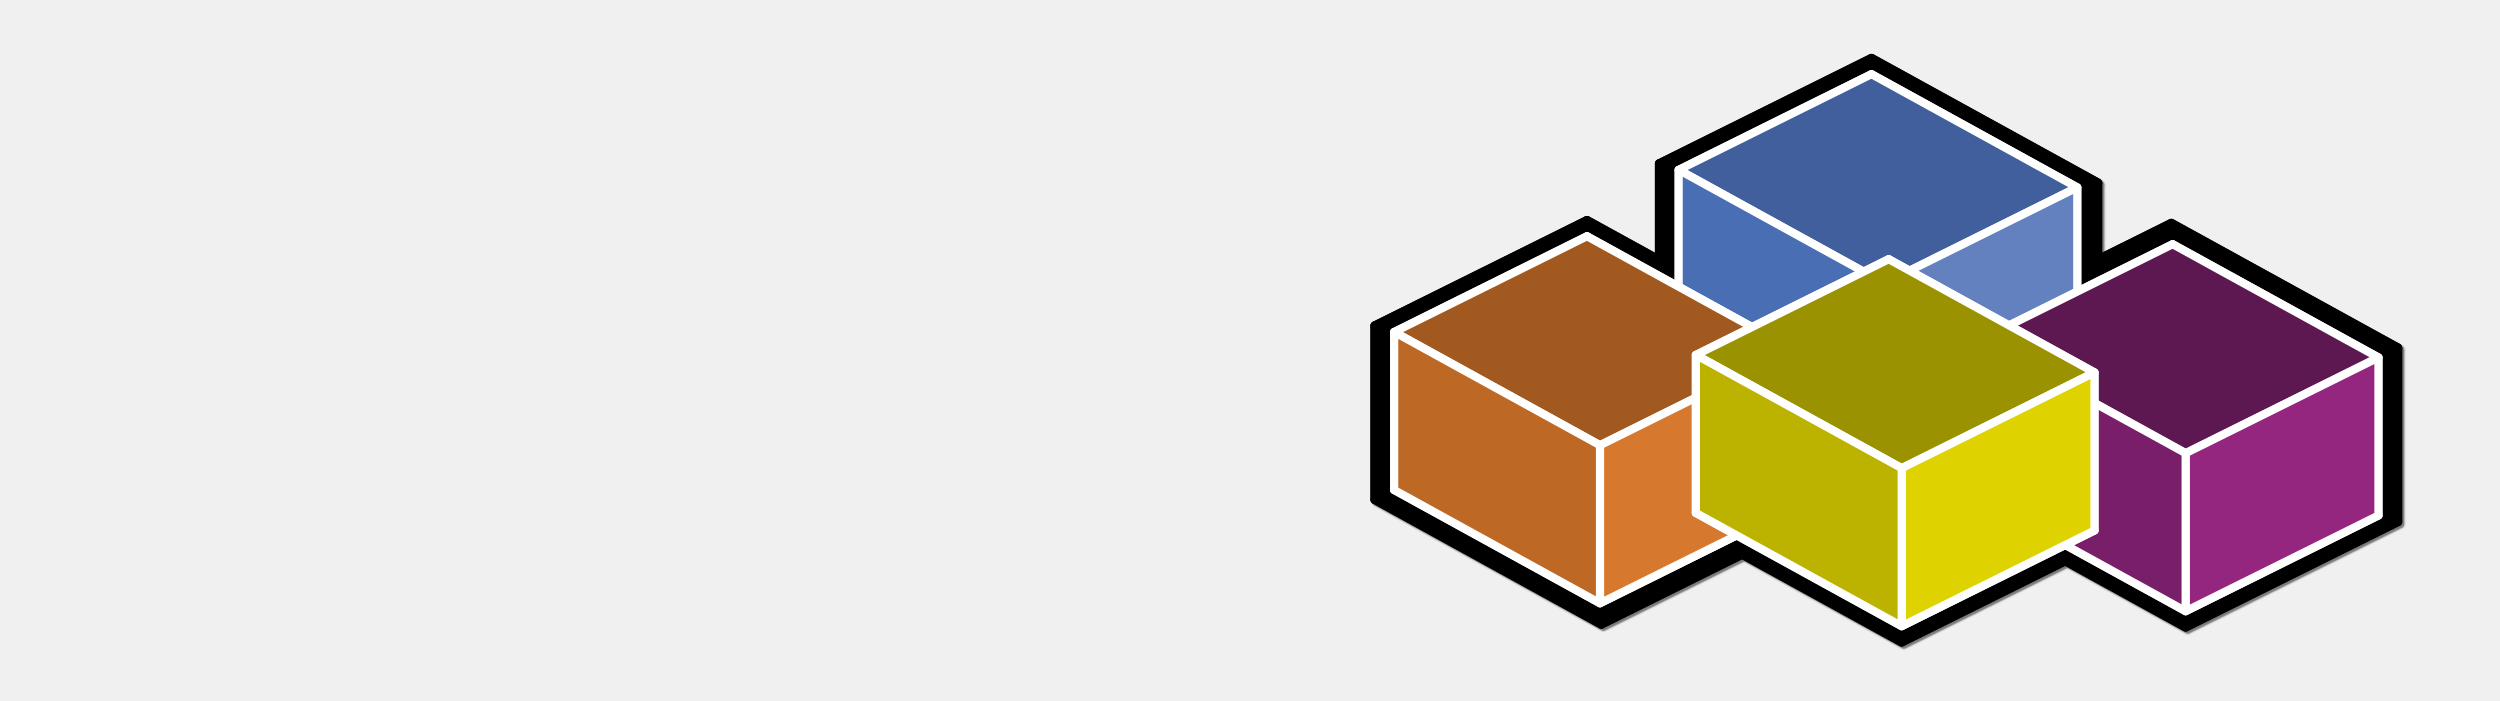
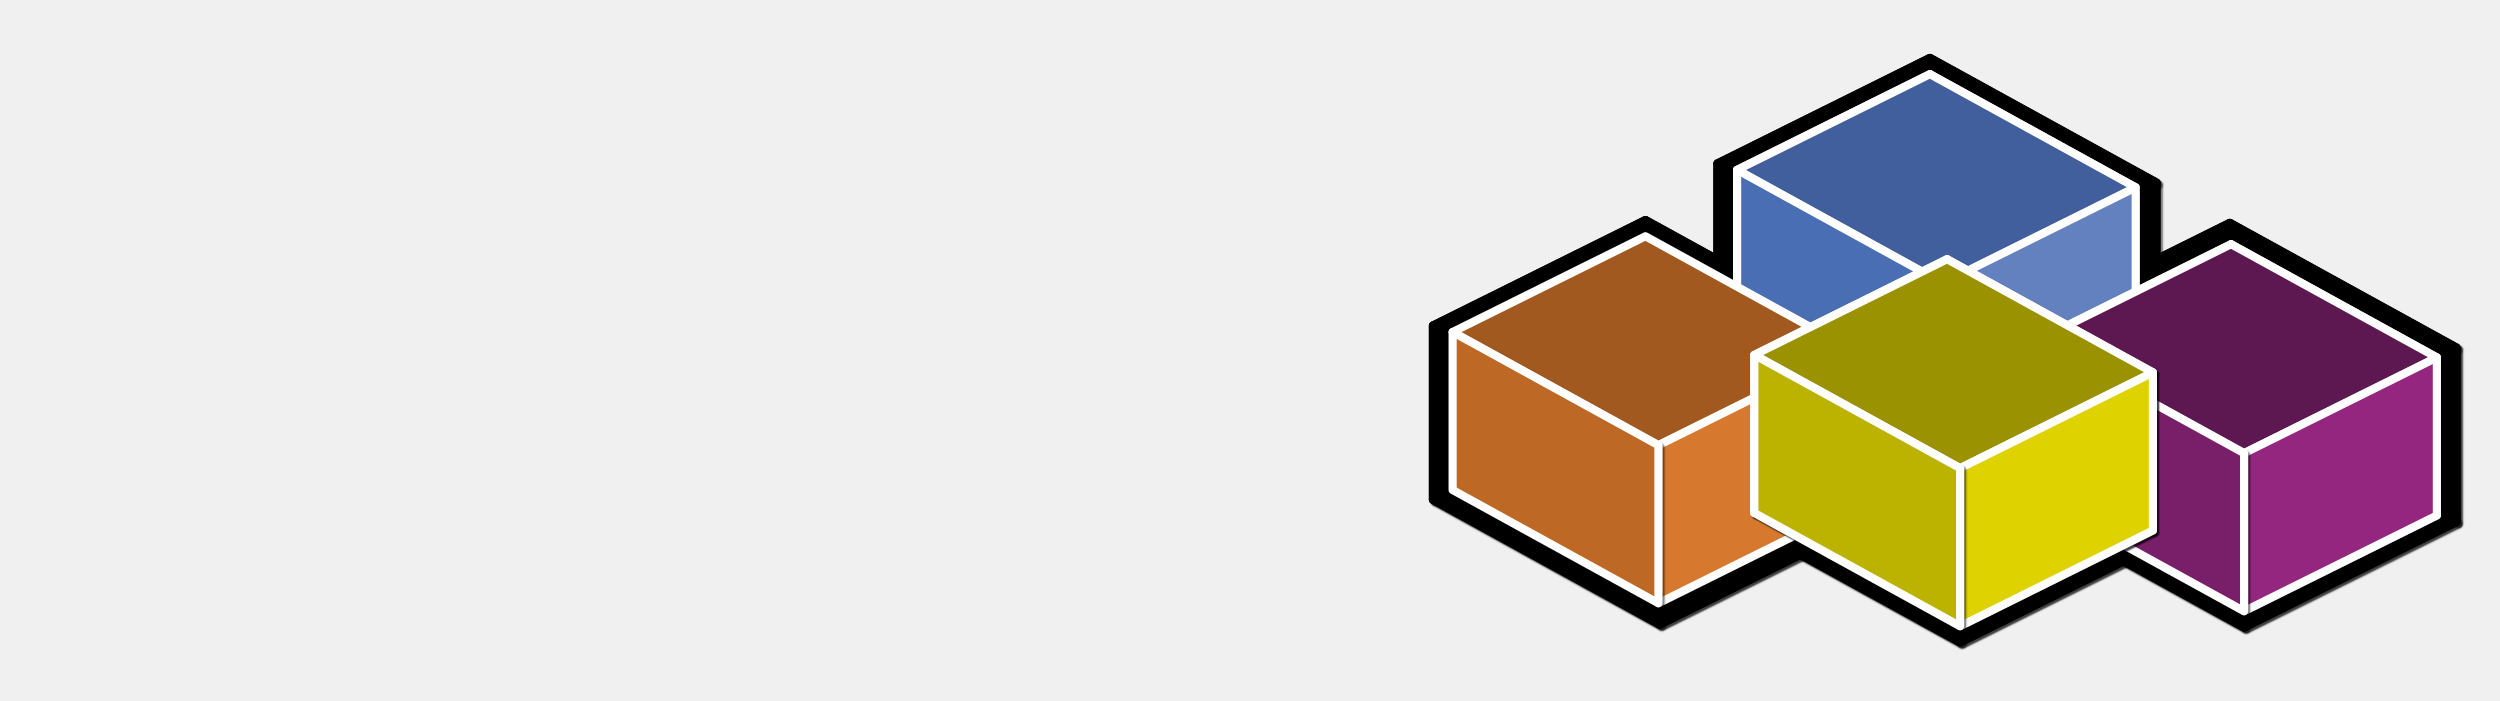
<svg xmlns="http://www.w3.org/2000/svg" version="1.1" id="svg2" width="6951.808" height="1947.473" viewBox="0 0 6951.808 1947.473">
  <defs id="defs6">
    <filter style="color-interpolation-filters:sRGB" id="filter1342">
      <feFlood flood-opacity="0.498" flood-color="rgb(0,0,0)" result="flood" id="feFlood1332" />
      <feComposite in="flood" in2="SourceGraphic" operator="in" result="composite1" id="feComposite1334" />
      <feGaussianBlur in="composite1" stdDeviation="3" result="blur" id="feGaussianBlur1336" />
      <feOffset dx="6" dy="6" result="offset" id="feOffset1338" />
      <feComposite in="SourceGraphic" in2="offset" operator="over" result="composite2" id="feComposite1340" />
    </filter>
    <filter style="color-interpolation-filters:sRGB" id="filter1406">
      <feFlood flood-opacity="0.498" flood-color="rgb(0,0,0)" result="flood" id="feFlood1396" />
      <feComposite in="flood" in2="SourceGraphic" operator="in" result="composite1" id="feComposite1398" />
      <feGaussianBlur in="composite1" stdDeviation="3" result="blur" id="feGaussianBlur1400" />
      <feOffset dx="6" dy="6" result="offset" id="feOffset1402" />
      <feComposite in="SourceGraphic" in2="offset" operator="over" result="composite2" id="feComposite1404" />
    </filter>
+     <filter style="color-interpolation-filters:sRGB;" id="filter1180">
+       <feFlood flood-opacity="0.498" flood-color="rgb(0,0,0)" result="flood" id="feFlood1170" />
+       <feComposite in="flood" in2="SourceGraphic" operator="in" result="composite1" id="feComposite1172" />
+       <feGaussianBlur in="composite1" stdDeviation="3" result="blur" id="feGaussianBlur1174" />
+       <feOffset dx="6" dy="6" result="offset" id="feOffset1176" />
+       <feComposite in="SourceGraphic" in2="offset" operator="over" result="composite2" id="feComposite1178" />
+     </filter>
+     <filter style="color-interpolation-filters:sRGB;" id="filter1290">
+       <feFlood flood-opacity="0.498" flood-color="rgb(0,0,0)" result="flood" id="feFlood1280" />
+       <feComposite in="flood" in2="SourceGraphic" operator="in" result="composite1" id="feComposite1282" />
+       <feGaussianBlur in="composite1" stdDeviation="3" result="blur" id="feGaussianBlur1284" />
+       <feOffset dx="6" dy="6" result="offset" id="feOffset1286" />
+       <feComposite in="SourceGraphic" in2="offset" operator="over" result="composite2" id="feComposite1288" />
+     </filter>
  </defs>
+   <flowRoot transform="matrix(5.441454,0,0,3.027305,-11012.233,-324.0787)" style="font-style:normal;font-variant:normal;font-weight:normal;font-stretch:normal;font-size:164.257px;line-height:164.257px;font-family:Arial;-inkscape-font-specification:Arial;letter-spacing:0px;word-spacing:0px;opacity:1;fill:#000000;fill-opacity:1;stroke:#000000;stroke-width:24.639;stroke-miterlimit:4;stroke-dasharray:none;filter:url(#filter1290)" id="flowRoot1266" xml:space="preserve">
+     <flowRegion style="font-style:normal;font-variant:normal;font-weight:normal;font-stretch:normal;font-size:164.257px;line-height:164.257px;font-family:Arial;-inkscape-font-specification:Arial;fill:#000000;stroke:#000000;stroke-width:24.639;stroke-miterlimit:4;stroke-dasharray:none" id="flowRegion1254">
+       <rect style="font-style:normal;font-variant:normal;font-weight:normal;font-stretch:normal;font-size:164.257px;line-height:164.257px;font-family:Arial;-inkscape-font-specification:Arial;fill:#000000;stroke:#000000;stroke-width:24.639;stroke-miterlimit:4;stroke-dasharray:none" y="185.205" x="2056.25" height="671.875" width="753.125" id="rect1252" />
+     </flowRegion>
+     <flowPara style="font-style:normal;font-variant:normal;font-weight:bold;font-stretch:normal;font-size:197.108px;line-height:2.464px;font-family:Play;-inkscape-font-specification:'Play Bold';font-variant-ligatures:normal;font-variant-caps:normal;font-variant-numeric:normal;font-feature-settings:normal;text-align:start;letter-spacing:17.247px;writing-mode:lr-tb;text-anchor:start;fill:#000000;stroke:#000000;stroke-width:24.639;stroke-miterlimit:4;stroke-dasharray:none;stroke-opacity:1" id="flowPara1256">VBA</flowPara>
+     <flowPara id="flowPara1260" style="font-style:normal;font-variant:normal;font-weight:bold;font-stretch:normal;font-size:164.257px;font-family:Play;-inkscape-font-specification:'Play Bold';font-variant-ligatures:normal;font-variant-caps:normal;font-variant-numeric:normal;font-feature-settings:normal;text-align:start;letter-spacing:0.527px;writing-mode:lr-tb;text-anchor:start;fill:#000000;stroke:#000000;stroke-width:24.639;stroke-miterlimit:4;stroke-dasharray:none;stroke-opacity:1">
+       <flowSpan id="flowSpan1258" style="font-style:normal;font-variant:normal;font-weight:bold;font-stretch:normal;font-size:197.108px;font-family:Play;-inkscape-font-specification:'Play Bold';font-variant-ligatures:normal;font-variant-caps:normal;font-variant-numeric:normal;font-feature-settings:normal;text-align:start;letter-spacing:17.247px;word-spacing:17.247px;writing-mode:lr-tb;text-anchor:start;fill:#000000;stroke:#000000;stroke-width:24.639;stroke-miterlimit:4;stroke-dasharray:none">B</flowSpan>ETTER</flowPara>
+     <flowPara id="flowPara1264" style="font-style:normal;font-variant:normal;font-weight:bold;font-stretch:normal;font-size:164.257px;font-family:Play;-inkscape-font-specification:'Play Bold';font-variant-ligatures:normal;font-variant-caps:normal;font-variant-numeric:normal;font-feature-settings:normal;text-align:start;letter-spacing:0.527px;writing-mode:lr-tb;text-anchor:start;fill:#000000;stroke:#000000;stroke-width:24.639;stroke-miterlimit:4;stroke-dasharray:none;stroke-opacity:1">
+       <flowSpan id="flowSpan1262" style="font-style:normal;font-variant:normal;font-weight:bold;font-stretch:normal;font-size:197.108px;font-family:Play;-inkscape-font-specification:'Play Bold';font-variant-ligatures:normal;font-variant-caps:normal;font-variant-numeric:normal;font-feature-settings:normal;text-align:start;letter-spacing:17.247px;writing-mode:lr-tb;text-anchor:start;fill:#000000;stroke:#000000;stroke-width:24.639;stroke-miterlimit:4;stroke-dasharray:none">A</flowSpan>RRAY</flowPara>
+   </flowRoot>
+   <flowRoot xml:space="preserve" id="flowRoot6599" style="font-style:normal;font-variant:normal;font-weight:normal;font-stretch:normal;font-size:164.257px;line-height:164.257px;font-family:Arial;-inkscape-font-specification:Arial;letter-spacing:0px;word-spacing:0px;opacity:1;fill:#ffffff;fill-opacity:1;stroke:#ffffff;stroke-width:5.42;stroke-miterlimit:4;stroke-dasharray:none" transform="matrix(5.441454,0,0,3.027305,-11012.233,-324.0787)">
+     <flowRegion id="flowRegion6601" style="font-style:normal;font-variant:normal;font-weight:normal;font-stretch:normal;font-size:164.257px;line-height:164.257px;font-family:Arial;-inkscape-font-specification:Arial;fill:#ffffff;stroke:#ffffff;stroke-width:5.42;stroke-miterlimit:4;stroke-dasharray:none">
+       <rect id="rect6603" width="753.125" height="671.875" x="2056.25" y="185.205" style="font-style:normal;font-variant:normal;font-weight:normal;font-stretch:normal;font-size:164.257px;line-height:164.257px;font-family:Arial;-inkscape-font-specification:Arial;fill:#ffffff;stroke:#ffffff;stroke-width:5.42;stroke-miterlimit:4;stroke-dasharray:none" />
+     </flowRegion>
+     <flowPara id="flowPara6605" style="font-style:normal;font-variant:normal;font-weight:bold;font-stretch:normal;font-size:197.108px;line-height:2.464px;font-family:Play;-inkscape-font-specification:'Play Bold';font-variant-ligatures:normal;font-variant-caps:normal;font-variant-numeric:normal;font-feature-settings:normal;text-align:start;letter-spacing:17.247px;writing-mode:lr-tb;text-anchor:start;fill:#ff0000;stroke:#ffffff;stroke-width:5.42;stroke-miterlimit:4;stroke-dasharray:none;stroke-opacity:1">VBA</flowPara>
+     <flowPara style="font-style:normal;font-variant:normal;font-weight:bold;font-stretch:normal;font-size:164.257px;font-family:Play;-inkscape-font-specification:'Play Bold';font-variant-ligatures:normal;font-variant-caps:normal;font-variant-numeric:normal;font-feature-settings:normal;text-align:start;letter-spacing:0.527px;writing-mode:lr-tb;text-anchor:start;fill:#ffffff;stroke:#ffffff;stroke-width:5.42;stroke-miterlimit:4;stroke-dasharray:none;stroke-opacity:1" id="flowPara6609">
+       <flowSpan style="font-style:normal;font-variant:normal;font-weight:bold;font-stretch:normal;font-size:197.108px;font-family:Play;-inkscape-font-specification:'Play Bold';font-variant-ligatures:normal;font-variant-caps:normal;font-variant-numeric:normal;font-feature-settings:normal;text-align:start;letter-spacing:17.247px;word-spacing:17.247px;writing-mode:lr-tb;text-anchor:start;fill:#ff0000;stroke:#ffffff;stroke-width:5.42;stroke-miterlimit:4;stroke-dasharray:none" id="flowSpan6615">B</flowSpan>ETTER</flowPara>
+     <flowPara style="font-style:normal;font-variant:normal;font-weight:bold;font-stretch:normal;font-size:164.257px;font-family:Play;-inkscape-font-specification:'Play Bold';font-variant-ligatures:normal;font-variant-caps:normal;font-variant-numeric:normal;font-feature-settings:normal;text-align:start;letter-spacing:0.527px;writing-mode:lr-tb;text-anchor:start;fill:#ffffff;stroke:#ffffff;stroke-width:5.42;stroke-miterlimit:4;stroke-dasharray:none;stroke-opacity:1" id="flowPara6611">
+       <flowSpan style="font-style:normal;font-variant:normal;font-weight:bold;font-stretch:normal;font-size:197.108px;font-family:Play;-inkscape-font-specification:'Play Bold';font-variant-ligatures:normal;font-variant-caps:normal;font-variant-numeric:normal;font-feature-settings:normal;text-align:start;letter-spacing:17.247px;writing-mode:lr-tb;text-anchor:start;fill:#ff0000;stroke:#ffffff;stroke-width:5.42;stroke-miterlimit:4;stroke-dasharray:none" id="flowSpan6613">A</flowSpan>RRAY</flowPara>
+   </flowRoot>
  <g id="g5362">
    <path id="path5364" style="fill:#353564;fill-rule:evenodd;stroke:none;stroke-linejoin:round" d="M 8580.66,0.604 V 3.339 l 1.216,-0.604 V -1.6613151e-4 Z" points="8580.66,3.339 8581.876,2.735 8581.876,-0 8580.66,0.604 " />
    <path id="path5374" style="fill:#e9e9ff;fill-rule:evenodd;stroke:none;stroke-linejoin:round" d="M 8581.876,-1.6613151e-4 8582.615,0.406 V 3.142 l -0.739,-0.407 z" points="8582.615,0.406 8582.615,3.142 8581.876,2.735 8581.876,-0 " />
    <path id="path5372" style="fill:#afafde;fill-rule:evenodd;stroke:none;stroke-linejoin:round" d="m 8580.66,3.339 0.739,0.407 1.216,-0.604 -0.739,-0.407 z" points="8581.399,3.745 8582.615,3.142 8581.876,2.735 8580.66,3.339 " />
    <path id="path5366" style="fill:#4d4d9f;fill-rule:evenodd;stroke:none;stroke-linejoin:round" d="m 8580.66,0.604 0.739,0.407 1.216,-0.604 -0.739,-0.407 z" points="8581.399,1.01 8582.615,0.406 8581.876,-0 8580.66,0.604 " />
    <path id="path5370" style="fill:#d7d7ff;fill-rule:evenodd;stroke:none;stroke-linejoin:round" d="m 8581.399,1.01 v 2.735 l 1.216,-0.604 V 0.406 Z" points="8581.399,3.745 8582.615,3.142 8582.615,0.406 8581.399,1.01 " />
    <path id="path5368" style="fill:#8686bf;fill-rule:evenodd;stroke:none;stroke-linejoin:round" d="m 8580.66,0.604 0.739,0.407 V 3.745 L 8580.66,3.339 Z" points="8581.399,1.01 8581.399,3.745 8580.66,3.339 8580.66,0.604 " />
  </g>
  <flowRoot xml:space="preserve" id="flowRoot6591" style="font-style:normal;font-weight:normal;font-size:40px;line-height:1.25;font-family:sans-serif;letter-spacing:0px;word-spacing:0px;fill:#000000;fill-opacity:1;stroke:none" transform="translate(-2243.948,3578.229)">
    <flowRegion id="flowRegion6593">
      <rect id="rect6595" width="3412.5" height="706.25" x="1881.25" y="203.955" />
    </flowRegion>
    <flowPara id="flowPara6597" />
  </flowRoot>
-   <flowRoot xml:space="preserve" id="flowRoot6599" style="font-style:normal;font-variant:normal;font-weight:normal;font-stretch:normal;font-size:164.257px;line-height:164.257px;font-family:Arial;-inkscape-font-specification:Arial;letter-spacing:0px;word-spacing:0px;fill:#ffffff;fill-opacity:1;stroke:none;stroke-width:3.78;stroke-miterlimit:4;stroke-dasharray:none;filter:url(#filter1342);opacity:1;" transform="matrix(5.441454,0,0,3.027305,-10857.483,-325.5354)">
-     <flowRegion id="flowRegion6601" style="font-style:normal;font-variant:normal;font-weight:normal;font-stretch:normal;font-size:164.257px;line-height:164.257px;font-family:Arial;-inkscape-font-specification:Arial;fill:#ffffff;stroke:none;stroke-width:3.78;stroke-miterlimit:4;stroke-dasharray:none;">
-       <rect id="rect6603" width="753.125" height="671.875" x="2056.25" y="185.205" style="font-style:normal;font-variant:normal;font-weight:normal;font-stretch:normal;font-size:164.257px;line-height:164.257px;font-family:Arial;-inkscape-font-specification:Arial;fill:#ffffff;stroke:none;stroke-width:3.78;stroke-miterlimit:4;stroke-dasharray:none;" />
-     </flowRegion>
-     <flowPara id="flowPara6605" style="font-style:normal;font-variant:normal;font-weight:bold;font-stretch:normal;font-size:164.257px;line-height:2.464px;font-family:Play;-inkscape-font-specification:'Play Bold';font-variant-ligatures:normal;font-variant-caps:normal;font-variant-numeric:normal;font-feature-settings:normal;text-align:start;letter-spacing:17.247px;writing-mode:lr-tb;text-anchor:start;fill:#ff0000;stroke:none;stroke-width:3.78;stroke-miterlimit:4;stroke-dasharray:none;stroke-opacity:1;">VBA</flowPara>
-     <flowPara style="font-style:normal;font-variant:normal;font-weight:bold;font-stretch:normal;font-size:164.257px;font-family:Play;-inkscape-font-specification:'Play Bold';font-variant-ligatures:normal;font-variant-caps:normal;font-variant-numeric:normal;font-feature-settings:normal;text-align:start;letter-spacing:0.527px;writing-mode:lr-tb;text-anchor:start;fill:#ffffff;stroke:none;stroke-width:3.78;stroke-miterlimit:4;stroke-dasharray:none;stroke-opacity:1;" id="flowPara6609">
-       <flowSpan style="font-style:normal;font-variant:normal;font-weight:bold;font-stretch:normal;font-size:164.257px;font-family:Play;-inkscape-font-specification:'Play Bold';font-variant-ligatures:normal;font-variant-caps:normal;font-variant-numeric:normal;font-feature-settings:normal;text-align:start;letter-spacing:0.527px;writing-mode:lr-tb;text-anchor:start;fill:#ff0000;stroke:none;" id="flowSpan6615">B</flowSpan>ETTER</flowPara>
-     <flowPara style="font-style:normal;font-variant:normal;font-weight:bold;font-stretch:normal;font-size:164.257px;font-family:Play;-inkscape-font-specification:'Play Bold';font-variant-ligatures:normal;font-variant-caps:normal;font-variant-numeric:normal;font-feature-settings:normal;text-align:start;letter-spacing:0.527px;writing-mode:lr-tb;text-anchor:start;fill:#ffffff;stroke:none;stroke-width:3.78;stroke-miterlimit:4;stroke-dasharray:none;stroke-opacity:1;" id="flowPara6611">
-       <flowSpan style="font-style:normal;font-variant:normal;font-weight:bold;font-stretch:normal;font-size:164.257px;font-family:Play;-inkscape-font-specification:'Play Bold';font-variant-ligatures:normal;font-variant-caps:normal;font-variant-numeric:normal;font-feature-settings:normal;text-align:start;letter-spacing:0.527px;writing-mode:lr-tb;text-anchor:start;fill:#ff0000;stroke:none;" id="flowSpan6613">A</flowSpan>RRAY</flowPara>
-   </flowRoot>
-   <g id="g6802" transform="translate(900.6235,-960.5718)" style="filter:url(#filter1406);opacity:1">
-     <path d="m 3713.672,1415.679 v 483.286 l 589.722,-292.817 v -483.286 z" style="fill:#000000;fill-rule:evenodd;stroke:#000000;stroke-width:24.945;stroke-linejoin:round;stroke-miterlimit:4;stroke-dasharray:none" id="path6571" />
-     <path d="m 4303.394,1122.861 629.51,346.42 v 483.286 l -629.51,-346.42 z" style="fill:#000000;fill-rule:evenodd;stroke:#000000;stroke-width:24.945;stroke-linejoin:round;stroke-miterlimit:4;stroke-dasharray:none" id="path6573" />
-     <path d="m 3626.307,1837.499 629.51,346.42 589.722,-292.817 -629.51,-346.42 z" style="fill:#000000;fill-rule:evenodd;stroke:#000000;stroke-width:24.945;stroke-linejoin:round;stroke-miterlimit:4;stroke-dasharray:none" id="path6575" />
-     <path d="m 3713.672,1415.679 629.51,346.42 589.722,-292.818 -629.51,-346.42 z" style="fill:#000000;fill-opacity:1;fill-rule:evenodd;stroke:#000000;stroke-width:24.945;stroke-linejoin:round;stroke-miterlimit:4;stroke-dasharray:none" id="path6577" />
-     <path d="m 3713.672,1415.679 629.51,346.42 v 483.286 l -629.51,-346.42 z" style="fill:#000000;fill-opacity:1;fill-rule:evenodd;stroke:#000000;stroke-width:24.945;stroke-linejoin:round;stroke-miterlimit:4;stroke-dasharray:none" id="path6581" />
-     <path d="m 4547.535,1874.379 v 483.286 l 589.722,-292.818 v -483.286 z" style="fill:#000000;fill-rule:evenodd;stroke:#000000;stroke-width:24.945;stroke-linejoin:round;stroke-miterlimit:4;stroke-dasharray:none" id="path6531" />
-     <path d="m 5137.257,1581.562 629.51,346.42 v 483.286 l -629.51,-346.42 z" style="fill:#000000;fill-rule:evenodd;stroke:#000000;stroke-width:24.945;stroke-linejoin:round;stroke-miterlimit:4;stroke-dasharray:none" id="path6533" />
-     <path d="m 4547.535,2357.665 629.51,346.42 589.722,-292.818 -629.51,-346.42 z" style="fill:#000000;fill-rule:evenodd;stroke:#000000;stroke-width:24.945;stroke-linejoin:round;stroke-miterlimit:4;stroke-dasharray:none" id="path6535" />
-     <path d="m 4547.535,1874.379 629.51,346.42 589.722,-292.818 -629.51,-346.42 z" style="fill:#000000;fill-opacity:1;fill-rule:evenodd;stroke:#000000;stroke-width:24.945;stroke-linejoin:round;stroke-miterlimit:4;stroke-dasharray:none" id="path6537" />
-     <path d="m 5177.045,2220.799 v 483.286 l 589.722,-292.818 v -483.286 z" style="fill:#000000;fill-opacity:1;fill-rule:evenodd;stroke:#000000;stroke-width:24.945;stroke-linejoin:round;stroke-miterlimit:4;stroke-dasharray:none" id="path6539" />
-     <path d="m 4547.535,1874.379 629.51,346.42 v 483.286 l -629.51,-346.42 z" style="fill:#000000;fill-opacity:1;fill-rule:evenodd;stroke:#000000;stroke-width:24.945;stroke-linejoin:round;stroke-miterlimit:4;stroke-dasharray:none" id="path6541" />
-     <path d="m 2922.597,1866.459 v 483.286 l 589.722,-292.818 v -483.286 z" style="fill:#000000;fill-rule:evenodd;stroke:#000000;stroke-width:24.945;stroke-linejoin:round;stroke-miterlimit:4;stroke-dasharray:none" id="path6551" />
-     <path d="m 3512.318,1573.642 629.51,346.42 v 483.286 l -629.51,-346.42 z" style="fill:#000000;fill-rule:evenodd;stroke:#000000;stroke-width:24.945;stroke-linejoin:round;stroke-miterlimit:4;stroke-dasharray:none" id="path6553" />
-     <path d="m 2922.597,2349.745 629.51,346.419 589.722,-292.817 -629.51,-346.42 z" style="fill:#000000;fill-rule:evenodd;stroke:#000000;stroke-width:24.945;stroke-linejoin:round;stroke-miterlimit:4;stroke-dasharray:none" id="path6555" />
-     <path d="m 2922.597,1866.459 629.51,346.42 589.722,-292.818 -629.51,-346.42 z" style="fill:#000000;fill-opacity:1;fill-rule:evenodd;stroke:#000000;stroke-width:24.945;stroke-linejoin:round;stroke-miterlimit:4;stroke-dasharray:none" id="path6557" />
-     <path d="m 3552.106,2212.879 v 483.286 l 589.722,-292.817 v -483.286 z" style="fill:#000000;fill-opacity:1;fill-rule:evenodd;stroke:#000000;stroke-width:24.945;stroke-linejoin:round;stroke-miterlimit:4;stroke-dasharray:none" id="path6559" />
-     <path d="m 2922.597,1866.459 629.51,346.42 v 483.286 l -629.51,-346.419 z" style="fill:#000000;fill-opacity:1;fill-rule:evenodd;stroke:#000000;stroke-width:24.945;stroke-linejoin:round;stroke-miterlimit:4;stroke-dasharray:none" id="path6561" />
-     <path d="m 3678.972,1920.217 v 483.286 l 589.722,-292.818 v -483.286 z" style="fill:#000000;fill-rule:evenodd;stroke:#000000;stroke-width:24.945;stroke-linejoin:round;stroke-miterlimit:4;stroke-dasharray:none" id="path6511" />
-     <path d="m 4268.694,1627.399 629.51,346.42 v 483.286 L 4268.694,2110.685 Z" style="fill:#000000;fill-rule:evenodd;stroke:#000000;stroke-width:24.945;stroke-linejoin:round;stroke-miterlimit:4;stroke-dasharray:none" id="path6513" />
-     <path d="m 3757.932,2399.336 629.51,346.419 589.722,-292.817 -629.51,-346.42 z" style="fill:#000000;fill-rule:evenodd;stroke:#000000;stroke-width:24.945;stroke-linejoin:round;stroke-miterlimit:4;stroke-dasharray:none" id="path6515" />
-     <path d="m 3678.972,1920.217 629.51,346.42 589.722,-292.818 -629.51,-346.42 z" style="fill:#000000;fill-opacity:1;fill-rule:evenodd;stroke:#000000;stroke-width:24.945;stroke-linejoin:round;stroke-miterlimit:4;stroke-dasharray:none" id="path6517" />
-     <path d="m 4387.442,2262.47 v 483.286 l 589.722,-292.817 v -483.286 z" style="fill:#000000;fill-opacity:1;fill-rule:evenodd;stroke:#000000;stroke-width:24.945;stroke-linejoin:round;stroke-miterlimit:4;stroke-dasharray:none" id="path6519" />
-     <path d="m 3757.932,1916.05 629.51,346.42 v 483.286 l -629.51,-346.419 z" style="fill:#000000;fill-opacity:1;fill-rule:evenodd;stroke:#000000;stroke-width:24.945;stroke-linejoin:round;stroke-miterlimit:4;stroke-dasharray:none" id="path6521" />
-     <g transform="translate(-2776.105,1198.819)" id="g6641-1" style="">
-       <path id="path6571-7" style="fill:#353564;fill-rule:evenodd;stroke:#ffffff;stroke-width:22.677;stroke-linejoin:round;stroke-miterlimit:4;stroke-dasharray:none" d="m 6543.388,234.175 v 439.351 l 536.111,-266.198 V -32.023 Z" />
-       <path id="path6573-0" style="fill:#e9e9ff;fill-rule:evenodd;stroke:#ffffff;stroke-width:22.677;stroke-linejoin:round;stroke-miterlimit:4;stroke-dasharray:none" d="M 7079.499,-32.023 7651.781,282.904 V 722.255 L 7079.499,407.328 Z" />
-       <path id="path6575-9" style="fill:#afafde;fill-rule:evenodd;stroke:#ffffff;stroke-width:22.677;stroke-linejoin:round;stroke-miterlimit:4;stroke-dasharray:none" d="M 6543.388,673.526 7115.67,988.453 7651.781,722.255 7079.499,407.328 Z" />
-       <path id="path6577-7" style="fill:#405f9c;fill-opacity:1;fill-rule:evenodd;stroke:#ffffff;stroke-width:22.677;stroke-linejoin:round;stroke-miterlimit:4;stroke-dasharray:none" d="M 6543.388,234.175 7115.67,549.102 7651.781,282.904 7079.499,-32.023 Z" />
-       <path id="path6579-8" style="fill:#6281be;fill-opacity:1;fill-rule:evenodd;stroke:#ffffff;stroke-width:22.677;stroke-linejoin:round;stroke-miterlimit:4;stroke-dasharray:none" d="M 7115.67,549.102 V 988.453 L 7651.781,722.255 V 282.904 Z" />
-       <path id="path6581-5" style="fill:#4a6eb4;fill-opacity:1;fill-rule:evenodd;stroke:#ffffff;stroke-width:22.677;stroke-linejoin:round;stroke-miterlimit:4;stroke-dasharray:none" d="m 6543.388,234.175 572.282,314.927 V 988.453 L 6543.388,673.526 Z" />
-       <path id="path6531-5" style="fill:#353564;fill-rule:evenodd;stroke:#ffffff;stroke-width:22.677;stroke-linejoin:round;stroke-miterlimit:4;stroke-dasharray:none" d="m 7380.868,707.053 v 439.351 l 536.111,-266.198 V 440.855 Z" />
-       <path id="path6533-7" style="fill:#e9e9ff;fill-rule:evenodd;stroke:#ffffff;stroke-width:22.677;stroke-linejoin:round;stroke-miterlimit:4;stroke-dasharray:none" d="m 7916.979,440.855 572.282,314.927 V 1195.133 L 7916.979,880.206 Z" />
-       <path id="path6535-5" style="fill:#afafde;fill-rule:evenodd;stroke:#ffffff;stroke-width:22.677;stroke-linejoin:round;stroke-miterlimit:4;stroke-dasharray:none" d="m 7380.868,1146.404 572.282,314.927 536.111,-266.198 -572.282,-314.927 z" />
-       <path id="path6537-7" style="fill:#5e1851;fill-opacity:1;fill-rule:evenodd;stroke:#ffffff;stroke-width:22.677;stroke-linejoin:round;stroke-miterlimit:4;stroke-dasharray:none" d="M 7380.868,707.053 7953.149,1021.98 8489.26,755.782 7916.979,440.855 Z" />
-       <path id="path6539-0" style="fill:#942680;fill-opacity:1;fill-rule:evenodd;stroke:#ffffff;stroke-width:22.677;stroke-linejoin:round;stroke-miterlimit:4;stroke-dasharray:none" d="m 7953.149,1021.98 v 439.351 l 536.111,-266.198 V 755.782 Z" />
-       <path id="path6541-8" style="fill:#791f69;fill-opacity:1;fill-rule:evenodd;stroke:#ffffff;stroke-width:22.677;stroke-linejoin:round;stroke-miterlimit:4;stroke-dasharray:none" d="m 7380.868,707.053 572.282,314.927 v 439.351 l -572.282,-314.927 z" />
-       <path id="path6551-7" style="fill:#353564;fill-rule:evenodd;stroke:#ffffff;stroke-width:22.677;stroke-linejoin:round;stroke-miterlimit:4;stroke-dasharray:none" d="M 5752.312,684.956 V 1124.306 L 6288.423,858.109 V 418.758 Z" />
-       <path id="path6553-0" style="fill:#e9e9ff;fill-rule:evenodd;stroke:#ffffff;stroke-width:22.677;stroke-linejoin:round;stroke-miterlimit:4;stroke-dasharray:none" d="M 6288.423,418.758 6860.705,733.685 V 1173.036 L 6288.423,858.109 Z" />
-       <path id="path6555-4" style="fill:#afafde;fill-rule:evenodd;stroke:#ffffff;stroke-width:22.677;stroke-linejoin:round;stroke-miterlimit:4;stroke-dasharray:none" d="m 5752.312,1124.306 572.282,314.927 536.111,-266.198 -572.282,-314.927 z" />
-       <path id="path6557-0" style="fill:#a1591f;fill-opacity:1;fill-rule:evenodd;stroke:#ffffff;stroke-width:22.677;stroke-linejoin:round;stroke-miterlimit:4;stroke-dasharray:none" d="M 5752.312,684.956 6324.594,999.883 6860.705,733.685 6288.423,418.758 Z" />
-       <path id="path6559-8" style="fill:#d6792e;fill-opacity:1;fill-rule:evenodd;stroke:#ffffff;stroke-width:22.677;stroke-linejoin:round;stroke-miterlimit:4;stroke-dasharray:none" d="m 6324.594,999.883 v 439.351 l 536.111,-266.198 V 733.685 Z" />
-       <path id="path6561-6" style="fill:#bd6925;fill-opacity:1;fill-rule:evenodd;stroke:#ffffff;stroke-width:22.677;stroke-linejoin:round;stroke-miterlimit:4;stroke-dasharray:none" d="M 5752.312,684.956 6324.594,999.883 V 1439.233 L 5752.312,1124.306 Z" />
-       <path id="path6511-3" style="fill:#353564;fill-rule:evenodd;stroke:#ffffff;stroke-width:22.677;stroke-linejoin:round;stroke-miterlimit:4;stroke-dasharray:none" d="M 6591.265,748.724 V 1188.074 L 7127.376,921.877 V 482.526 Z" />
-       <path id="path6513-4" style="fill:#e9e9ff;fill-rule:evenodd;stroke:#ffffff;stroke-width:22.677;stroke-linejoin:round;stroke-miterlimit:4;stroke-dasharray:none" d="m 7127.376,482.526 572.282,314.927 V 1236.804 L 7127.376,921.877 Z" />
-       <path id="path6515-4" style="fill:#afafde;fill-rule:evenodd;stroke:#ffffff;stroke-width:22.677;stroke-linejoin:round;stroke-miterlimit:4;stroke-dasharray:none" d="m 6591.265,1188.074 572.282,314.927 536.111,-266.198 -572.282,-314.927 z" />
-       <path id="path6517-6" style="fill:#9a9200;fill-opacity:1;fill-rule:evenodd;stroke:#ffffff;stroke-width:22.677;stroke-linejoin:round;stroke-miterlimit:4;stroke-dasharray:none" d="m 6591.265,748.724 572.282,314.927 536.111,-266.198 -572.282,-314.927 z" />
-       <path id="path6519-3" style="fill:#ded200;fill-opacity:1;fill-rule:evenodd;stroke:#ffffff;stroke-width:22.677;stroke-linejoin:round;stroke-miterlimit:4;stroke-dasharray:none" d="m 7163.547,1063.65 v 439.351 l 536.111,-266.198 V 797.453 Z" />
-       <path id="path6521-5" style="fill:#bcb200;fill-opacity:1;fill-rule:evenodd;stroke:#ffffff;stroke-width:22.677;stroke-linejoin:round;stroke-miterlimit:4;stroke-dasharray:none" d="m 6591.265,748.724 572.282,314.927 v 439.351 L 6591.265,1188.074 Z" />
-     </g>
+   <g id="g1168" transform="translate(162.494,5.1950683e-5)">
+     <path d="m 4614.296,455.107 v 483.286 l 589.722,-292.817 v -483.286 z" style="fill:#000000;fill-rule:evenodd;stroke:#000000;stroke-width:24.945;stroke-linejoin:round;stroke-miterlimit:4;stroke-dasharray:none;filter:url(#filter1406)" id="path6571" />
+     <path d="m 5204.018,162.289 629.51,346.42 v 483.286 l -629.51,-346.42 z" style="fill:#000000;fill-rule:evenodd;stroke:#000000;stroke-width:24.945;stroke-linejoin:round;stroke-miterlimit:4;stroke-dasharray:none;filter:url(#filter1406)" id="path6573" />
+     <path d="m 4526.931,876.928 629.51,346.419 589.722,-292.817 -629.51,-346.42 z" style="fill:#000000;fill-rule:evenodd;stroke:#000000;stroke-width:24.945;stroke-linejoin:round;stroke-miterlimit:4;stroke-dasharray:none;filter:url(#filter1406)" id="path6575" />
+     <path d="m 4614.296,455.107 629.51,346.42 589.722,-292.818 -629.51,-346.42 z" style="fill:#000000;fill-opacity:1;fill-rule:evenodd;stroke:#000000;stroke-width:24.945;stroke-linejoin:round;stroke-miterlimit:4;stroke-dasharray:none;filter:url(#filter1406)" id="path6577" />
+     <path d="m 4614.296,455.107 629.51,346.42 V 1284.812 L 4614.296,938.393 Z" style="fill:#000000;fill-opacity:1;fill-rule:evenodd;stroke:#000000;stroke-width:24.945;stroke-linejoin:round;stroke-miterlimit:4;stroke-dasharray:none;filter:url(#filter1406)" id="path6581" />
+     <path d="m 5448.158,913.807 v 483.286 l 589.722,-292.818 V 620.99 Z" style="fill:#000000;fill-rule:evenodd;stroke:#000000;stroke-width:24.945;stroke-linejoin:round;stroke-miterlimit:4;stroke-dasharray:none;filter:url(#filter1406)" id="path6531" />
+     <path d="m 6037.88,620.99 629.51,346.42 v 483.286 l -629.51,-346.42 z" style="fill:#000000;fill-rule:evenodd;stroke:#000000;stroke-width:24.945;stroke-linejoin:round;stroke-miterlimit:4;stroke-dasharray:none;filter:url(#filter1406)" id="path6533" />
+     <path d="m 5448.158,1397.093 629.51,346.42 589.722,-292.818 -629.51,-346.42 z" style="fill:#000000;fill-rule:evenodd;stroke:#000000;stroke-width:24.945;stroke-linejoin:round;stroke-miterlimit:4;stroke-dasharray:none;filter:url(#filter1406)" id="path6535" />
+     <path d="m 5448.158,913.807 629.51,346.42 589.722,-292.818 -629.51,-346.42 z" style="fill:#000000;fill-opacity:1;fill-rule:evenodd;stroke:#000000;stroke-width:24.945;stroke-linejoin:round;stroke-miterlimit:4;stroke-dasharray:none;filter:url(#filter1406)" id="path6537" />
+     <path d="m 6077.668,1260.227 v 483.286 l 589.722,-292.818 V 967.409 Z" style="fill:#000000;fill-opacity:1;fill-rule:evenodd;stroke:#000000;stroke-width:24.945;stroke-linejoin:round;stroke-miterlimit:4;stroke-dasharray:none;filter:url(#filter1406)" id="path6539" />
+     <path d="m 5448.158,913.807 629.51,346.42 v 483.286 l -629.51,-346.42 z" style="fill:#000000;fill-opacity:1;fill-rule:evenodd;stroke:#000000;stroke-width:24.945;stroke-linejoin:round;stroke-miterlimit:4;stroke-dasharray:none;filter:url(#filter1406)" id="path6541" />
+     <path d="m 3823.22,905.888 v 483.286 l 589.722,-292.818 V 613.07 Z" style="fill:#000000;fill-rule:evenodd;stroke:#000000;stroke-width:24.945;stroke-linejoin:round;stroke-miterlimit:4;stroke-dasharray:none;filter:url(#filter1406)" id="path6551" />
+     <path d="m 4412.942,613.07 629.51,346.42 V 1442.775 L 4412.942,1096.356 Z" style="fill:#000000;fill-rule:evenodd;stroke:#000000;stroke-width:24.945;stroke-linejoin:round;stroke-miterlimit:4;stroke-dasharray:none;filter:url(#filter1406)" id="path6553" />
+     <path d="m 3823.22,1389.174 629.51,346.419 589.722,-292.817 -629.51,-346.42 z" style="fill:#000000;fill-rule:evenodd;stroke:#000000;stroke-width:24.945;stroke-linejoin:round;stroke-miterlimit:4;stroke-dasharray:none;filter:url(#filter1406)" id="path6555" />
+     <path d="M 3823.22,905.888 4452.73,1252.307 5042.452,959.49 4412.942,613.07 Z" style="fill:#000000;fill-opacity:1;fill-rule:evenodd;stroke:#000000;stroke-width:24.945;stroke-linejoin:round;stroke-miterlimit:4;stroke-dasharray:none;filter:url(#filter1406)" id="path6557" />
+     <path d="m 4452.73,1252.307 v 483.286 l 589.722,-292.817 V 959.49 Z" style="fill:#000000;fill-opacity:1;fill-rule:evenodd;stroke:#000000;stroke-width:24.945;stroke-linejoin:round;stroke-miterlimit:4;stroke-dasharray:none;filter:url(#filter1406)" id="path6559" />
+     <path d="m 3823.22,905.888 629.51,346.42 v 483.286 l -629.51,-346.419 z" style="fill:#000000;fill-opacity:1;fill-rule:evenodd;stroke:#000000;stroke-width:24.945;stroke-linejoin:round;stroke-miterlimit:4;stroke-dasharray:none;filter:url(#filter1406)" id="path6561" />
+     <path d="m 4579.596,959.645 v 483.286 l 589.722,-292.818 V 666.828 Z" style="fill:#000000;fill-rule:evenodd;stroke:#000000;stroke-width:24.945;stroke-linejoin:round;stroke-miterlimit:4;stroke-dasharray:none;filter:url(#filter1406)" id="path6511" />
+     <path d="m 5169.318,666.828 629.51,346.419 v 483.286 l -629.51,-346.42 z" style="fill:#000000;fill-rule:evenodd;stroke:#000000;stroke-width:24.945;stroke-linejoin:round;stroke-miterlimit:4;stroke-dasharray:none;filter:url(#filter1406)" id="path6513" />
+     <path d="m 4658.556,1438.764 629.51,346.419 589.722,-292.817 -629.51,-346.42 z" style="fill:#000000;fill-rule:evenodd;stroke:#000000;stroke-width:24.945;stroke-linejoin:round;stroke-miterlimit:4;stroke-dasharray:none;filter:url(#filter1406)" id="path6515" />
+     <path d="m 4579.596,959.645 629.51,346.42 589.722,-292.818 -629.51,-346.419 z" style="fill:#000000;fill-opacity:1;fill-rule:evenodd;stroke:#000000;stroke-width:24.945;stroke-linejoin:round;stroke-miterlimit:4;stroke-dasharray:none;filter:url(#filter1406)" id="path6517" />
+     <path d="m 5288.066,1301.898 v 483.286 l 589.722,-292.817 v -483.286 z" style="fill:#000000;fill-opacity:1;fill-rule:evenodd;stroke:#000000;stroke-width:24.945;stroke-linejoin:round;stroke-miterlimit:4;stroke-dasharray:none;filter:url(#filter1406)" id="path6519" />
+     <path d="m 4658.556,955.478 629.51,346.42 v 483.286 l -629.51,-346.419 z" style="fill:#000000;fill-opacity:1;fill-rule:evenodd;stroke:#000000;stroke-width:24.945;stroke-linejoin:round;stroke-miterlimit:4;stroke-dasharray:none;filter:url(#filter1406)" id="path6521" />
+     <path d="m 4667.907,472.422 v 439.351 l 536.111,-266.198 V 206.225 Z" style="fill:#353564;fill-rule:evenodd;stroke:#ffffff;stroke-width:22.677;stroke-linejoin:round;stroke-miterlimit:4;stroke-dasharray:none;filter:url(#filter1406)" id="path6571-7" />
+     <path d="m 5204.018,206.225 572.282,314.927 V 960.502 L 5204.018,645.575 Z" style="fill:#e9e9ff;fill-rule:evenodd;stroke:#ffffff;stroke-width:22.677;stroke-linejoin:round;stroke-miterlimit:4;stroke-dasharray:none;filter:url(#filter1406)" id="path6573-0" />
+     <path d="M 4667.907,911.773 5240.189,1226.7 5776.3,960.502 5204.018,645.575 Z" style="fill:#afafde;fill-rule:evenodd;stroke:#ffffff;stroke-width:22.677;stroke-linejoin:round;stroke-miterlimit:4;stroke-dasharray:none;filter:url(#filter1406)" id="path6575-9" />
+     <path d="M 4667.907,472.422 5240.189,787.349 5776.3,521.151 5204.018,206.225 Z" style="fill:#405f9c;fill-opacity:1;fill-rule:evenodd;stroke:#ffffff;stroke-width:22.677;stroke-linejoin:round;stroke-miterlimit:4;stroke-dasharray:none;filter:url(#filter1406)" id="path6577-7" />
+     <path d="M 5240.189,787.349 V 1226.7 L 5776.3,960.502 V 521.151 Z" style="fill:#6281be;fill-opacity:1;fill-rule:evenodd;stroke:#ffffff;stroke-width:22.677;stroke-linejoin:round;stroke-miterlimit:4;stroke-dasharray:none;filter:url(#filter1406)" id="path6579-8" />
+     <path d="m 4667.907,472.422 572.282,314.927 V 1226.7 L 4667.907,911.773 Z" style="fill:#4a6eb4;fill-opacity:1;fill-rule:evenodd;stroke:#ffffff;stroke-width:22.677;stroke-linejoin:round;stroke-miterlimit:4;stroke-dasharray:none;filter:url(#filter1406)" id="path6581-5" />
+     <path d="m 5505.386,945.3 v 439.351 l 536.111,-266.198 V 679.102 Z" style="fill:#353564;fill-rule:evenodd;stroke:#ffffff;stroke-width:22.677;stroke-linejoin:round;stroke-miterlimit:4;stroke-dasharray:none;filter:url(#filter1406)" id="path6531-5" />
+     <path d="m 6041.497,679.102 572.282,314.927 V 1433.38 L 6041.497,1118.453 Z" style="fill:#e9e9ff;fill-rule:evenodd;stroke:#ffffff;stroke-width:22.677;stroke-linejoin:round;stroke-miterlimit:4;stroke-dasharray:none;filter:url(#filter1406)" id="path6533-7" />
+     <path d="m 5505.386,1384.651 572.282,314.927 536.111,-266.198 -572.282,-314.927 z" style="fill:#afafde;fill-rule:evenodd;stroke:#ffffff;stroke-width:22.677;stroke-linejoin:round;stroke-miterlimit:4;stroke-dasharray:none;filter:url(#filter1406)" id="path6535-5" />
+     <path d="M 5505.386,945.3 6077.668,1260.227 6613.779,994.029 6041.497,679.102 Z" style="fill:#5e1851;fill-opacity:1;fill-rule:evenodd;stroke:#ffffff;stroke-width:22.677;stroke-linejoin:round;stroke-miterlimit:4;stroke-dasharray:none;filter:url(#filter1406)" id="path6537-7" />
+     <path d="m 6077.668,1260.227 v 439.351 l 536.111,-266.198 V 994.029 Z" style="fill:#942680;fill-opacity:1;fill-rule:evenodd;stroke:#ffffff;stroke-width:22.677;stroke-linejoin:round;stroke-miterlimit:4;stroke-dasharray:none;filter:url(#filter1406)" id="path6539-0" />
+     <path d="m 5505.386,945.3 572.282,314.927 v 439.351 l -572.282,-314.927 z" style="fill:#791f69;fill-opacity:1;fill-rule:evenodd;stroke:#ffffff;stroke-width:22.677;stroke-linejoin:round;stroke-miterlimit:4;stroke-dasharray:none;filter:url(#filter1406)" id="path6541-8" />
+     <path d="M 3876.831,923.203 4449.113,1238.13 4985.224,971.932 4412.942,657.005 Z" style="fill:#a1591f;fill-opacity:1;fill-rule:evenodd;stroke:#ffffff;stroke-width:22.677;stroke-linejoin:round;stroke-miterlimit:4;stroke-dasharray:none;filter:url(#filter1406)" id="path6557-0" />
+     <path d="m 4449.113,1238.13 v 439.351 l 536.111,-266.198 V 971.932 Z" style="fill:#d6792e;fill-opacity:1;fill-rule:evenodd;stroke:#ffffff;stroke-width:22.677;stroke-linejoin:round;stroke-miterlimit:4;stroke-dasharray:none;filter:url(#filter1406)" id="path6559-8" />
+     <path d="m 3876.831,923.203 572.282,314.927 v 439.351 l -572.282,-314.927 z" style="fill:#bd6925;fill-opacity:1;fill-rule:evenodd;stroke:#ffffff;stroke-width:22.677;stroke-linejoin:round;stroke-miterlimit:4;stroke-dasharray:none;filter:url(#filter1406)" id="path6561-6" />
+     <path d="m 4715.784,986.971 v 439.351 l 536.111,-266.198 V 720.773 Z" style="fill:#353564;fill-rule:evenodd;stroke:#ffffff;stroke-width:22.677;stroke-linejoin:round;stroke-miterlimit:4;stroke-dasharray:none;filter:url(#filter1406)" id="path6511-3" />
+     <path d="M 5251.895,720.773 5824.177,1035.7 v 439.351 l -572.282,-314.927 z" style="fill:#e9e9ff;fill-rule:evenodd;stroke:#ffffff;stroke-width:22.677;stroke-linejoin:round;stroke-miterlimit:4;stroke-dasharray:none;filter:url(#filter1406)" id="path6513-4" />
+     <path d="m 4715.784,1426.322 572.282,314.927 536.111,-266.198 -572.282,-314.927 z" style="fill:#afafde;fill-rule:evenodd;stroke:#ffffff;stroke-width:22.677;stroke-linejoin:round;stroke-miterlimit:4;stroke-dasharray:none;filter:url(#filter1406)" id="path6515-4" />
+     <path d="M 4715.784,986.971 5288.066,1301.898 5824.177,1035.7 5251.895,720.773 Z" style="fill:#9a9200;fill-opacity:1;fill-rule:evenodd;stroke:#ffffff;stroke-width:22.677;stroke-linejoin:round;stroke-miterlimit:4;stroke-dasharray:none;filter:url(#filter1406)" id="path6517-6" />
+     <path d="m 5288.066,1301.898 v 439.351 l 536.111,-266.198 V 1035.7 Z" style="fill:#ded200;fill-opacity:1;fill-rule:evenodd;stroke:#ffffff;stroke-width:22.677;stroke-linejoin:round;stroke-miterlimit:4;stroke-dasharray:none;filter:url(#filter1406)" id="path6519-3" />
+     <path d="m 4715.784,986.971 572.282,314.927 v 439.351 l -572.282,-314.927 z" style="fill:#bcb200;fill-opacity:1;fill-rule:evenodd;stroke:#ffffff;stroke-width:22.677;stroke-linejoin:round;stroke-miterlimit:4;stroke-dasharray:none;filter:url(#filter1406)" id="path6521-5" />
  </g>
</svg>
